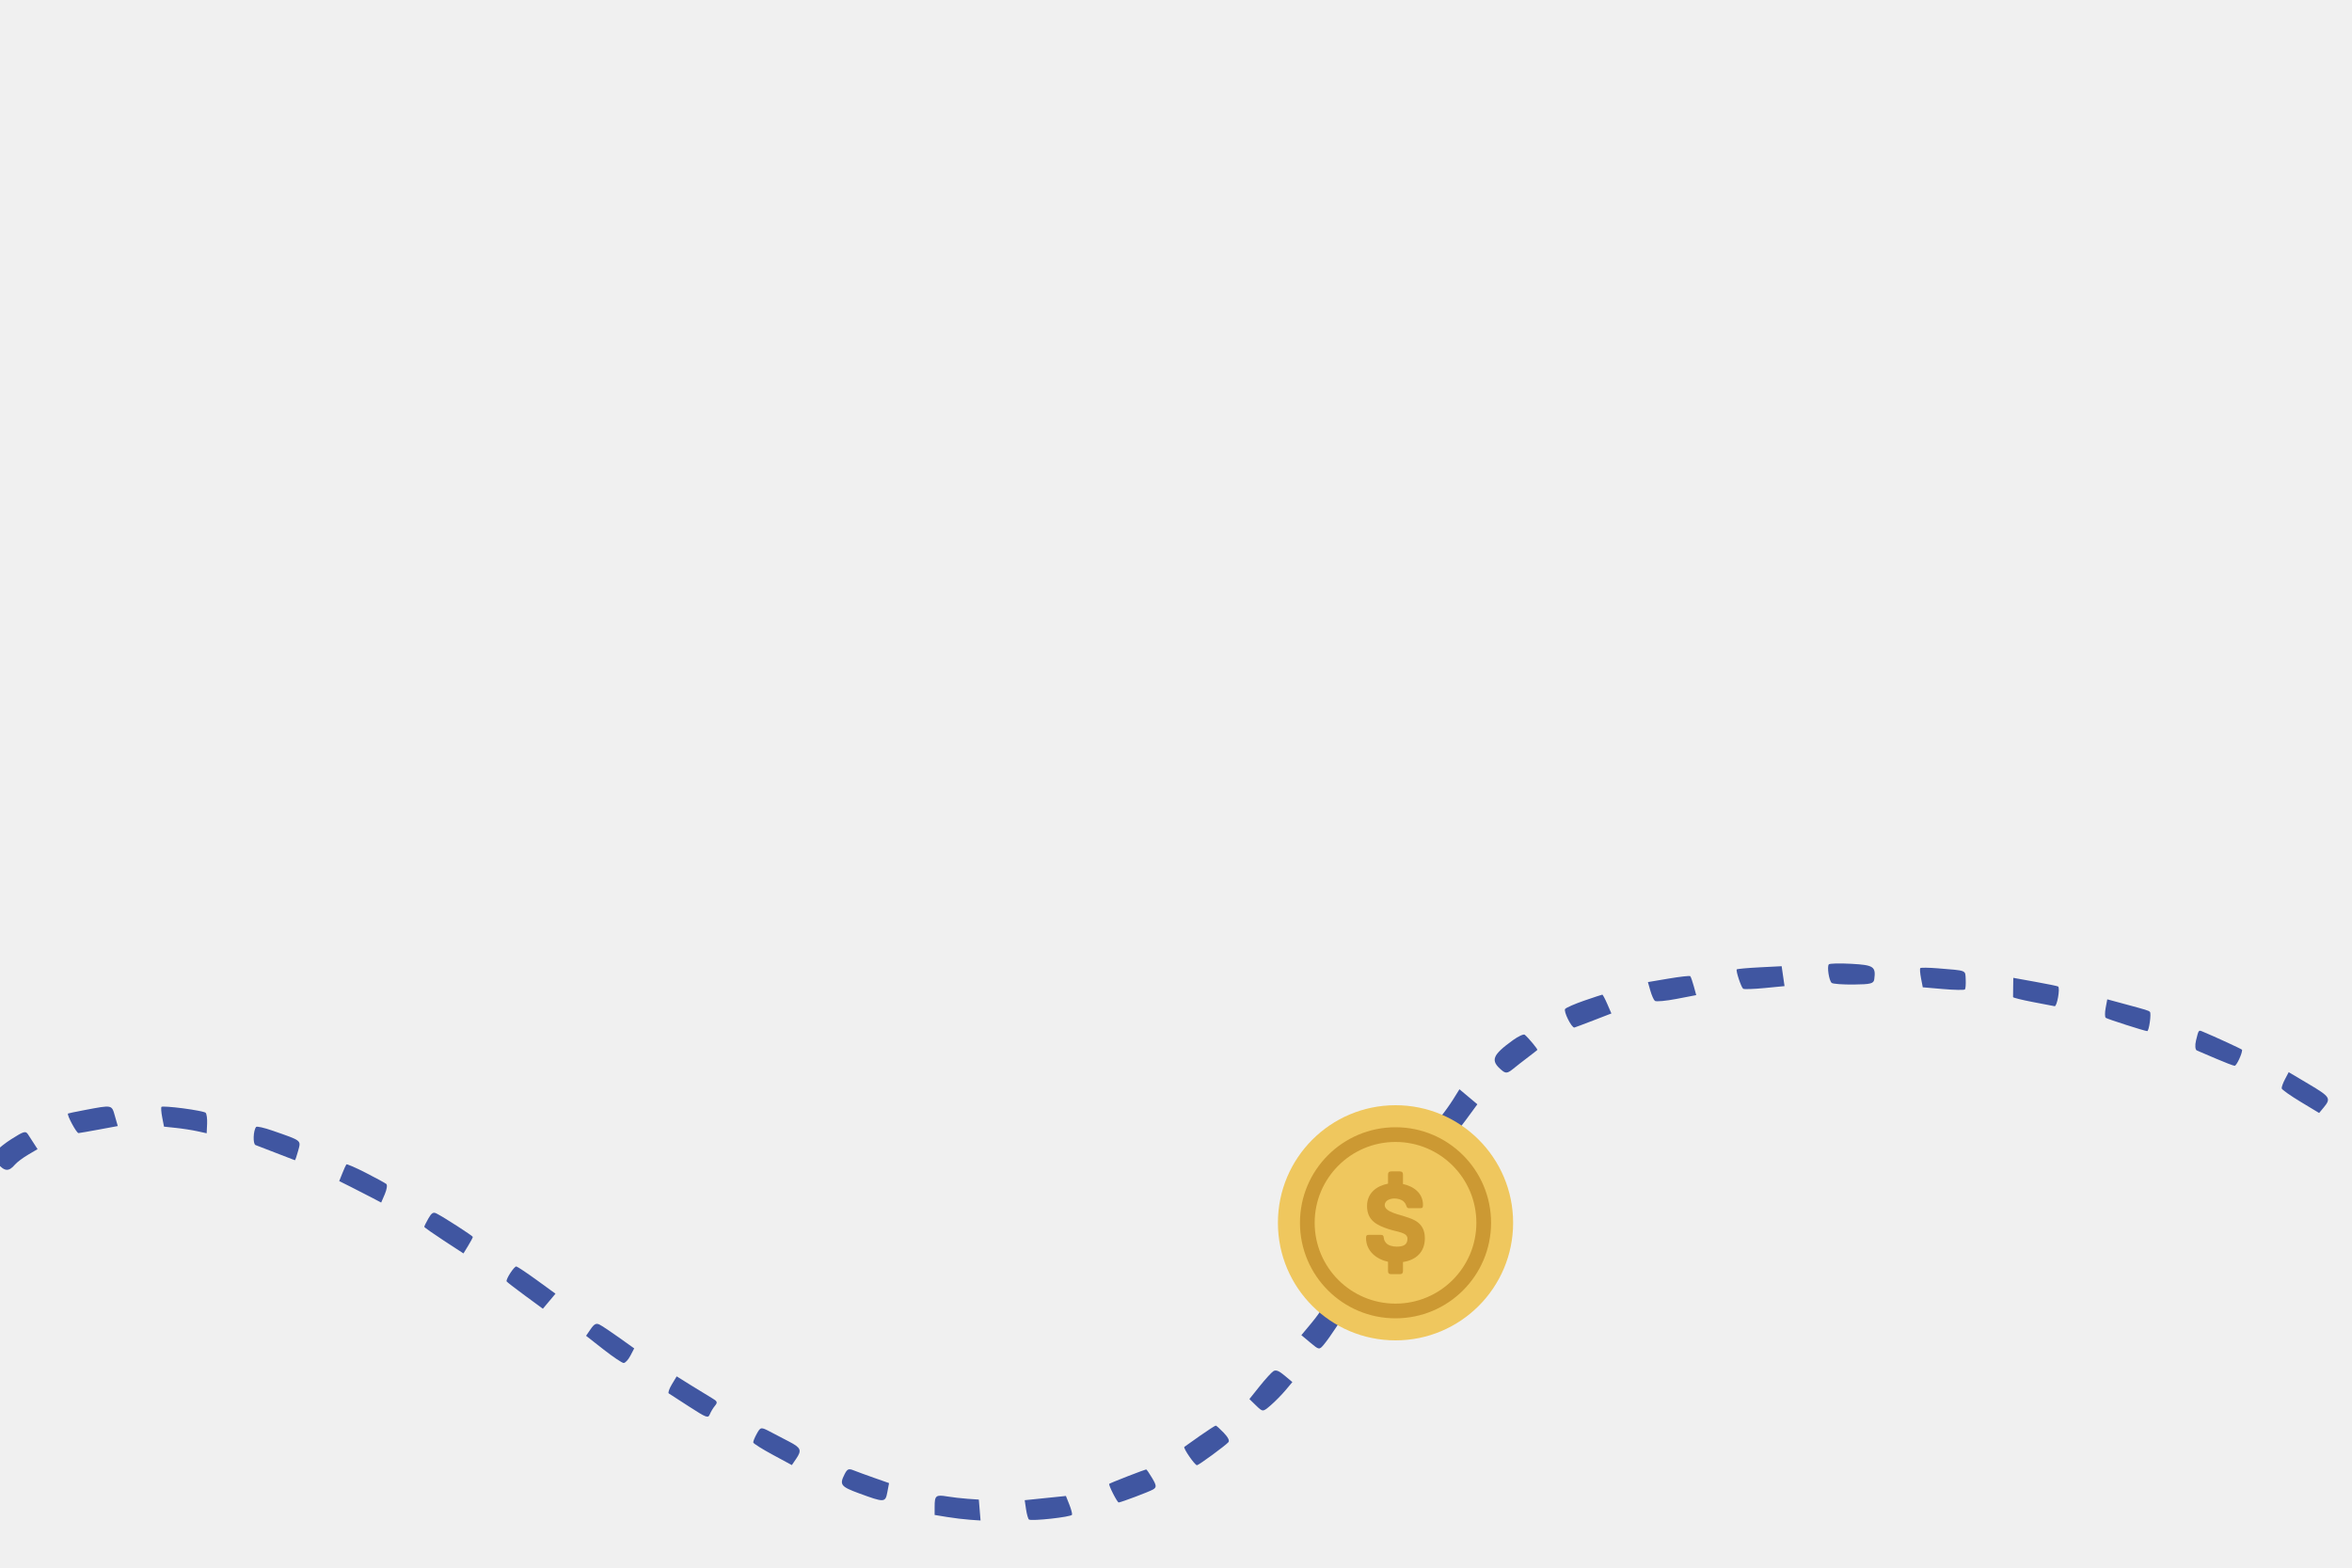
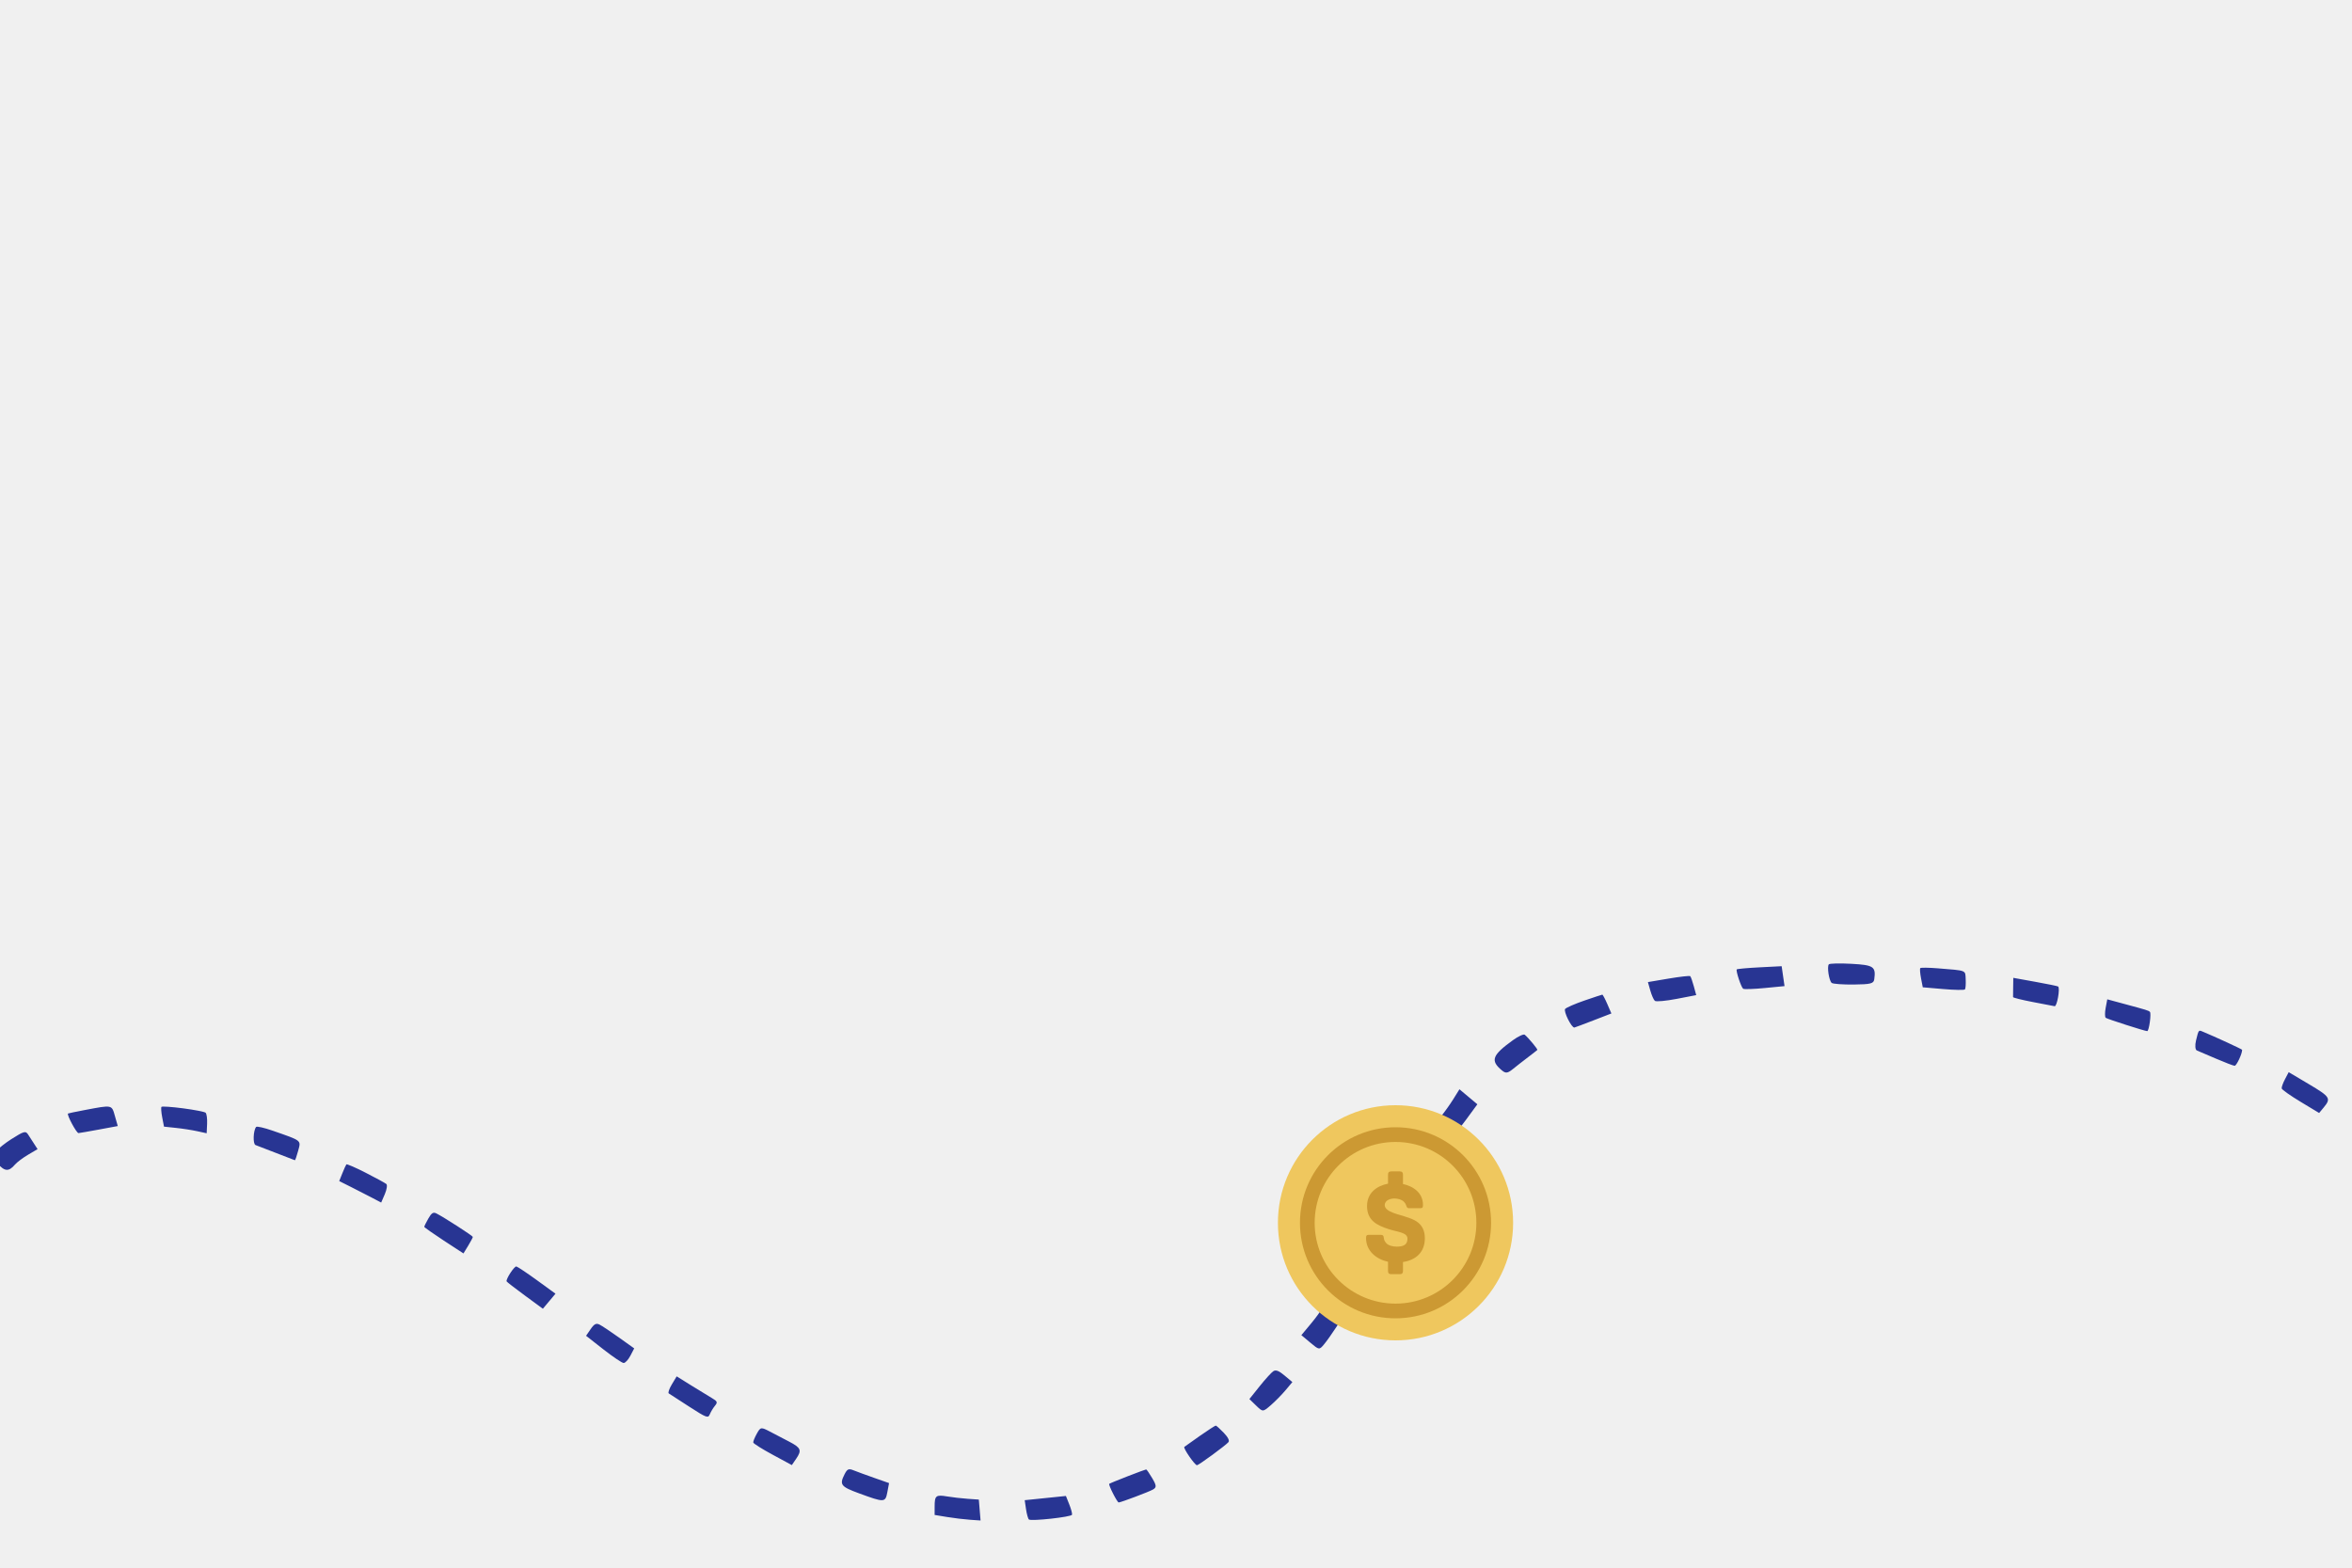
<svg xmlns="http://www.w3.org/2000/svg" width="300" height="200" viewBox="0 0 300 200" fill="none">
  <g clip-path="url(#clip0)">
-     <path fill-rule="evenodd" clip-rule="evenodd" d="M1.428 145.339C3.032 144.32 3.263 144.251 3.561 144.703C3.688 144.895 4.017 145.402 4.292 145.829L4.791 146.604L3.583 147.315C2.919 147.706 2.163 148.275 1.904 148.579C1.122 149.498 0.59 149.465 -0.298 148.442C-1.015 147.615 -1.034 147.468 -0.495 146.857C-0.168 146.486 0.697 145.803 1.428 145.339ZM-4.171 152.564C-4.003 152.604 -3.458 152.869 -2.961 153.152C-2.067 153.662 -2.063 153.689 -2.648 155.658C-2.974 156.753 -3.288 157.863 -3.347 158.125C-3.425 158.468 -3.793 158.492 -4.663 158.21C-5.327 157.994 -5.908 157.787 -5.954 157.748C-6.118 157.61 -5.247 154.021 -4.866 153.264C-4.652 152.84 -4.339 152.525 -4.171 152.564ZM-9.787 163.678C-9.595 163.839 -8.867 164.626 -8.168 165.427C-7.47 166.228 -6.822 166.883 -6.73 166.882C-6.637 166.882 -6.573 166.16 -6.587 165.279L-6.612 163.677L-5.444 163.796C-4.281 163.915 -3.515 164.291 -3.784 164.613C-3.862 164.706 -3.878 165.386 -3.82 166.124L-3.714 167.466L-1.976 166.11L-0.239 164.754L-0.265 166.645L-0.291 168.536L-2.558 170.475C-3.805 171.542 -4.949 172.416 -5.102 172.418C-5.363 172.421 -9.801 167.53 -10.02 166.998C-10.076 166.861 -10.125 165.992 -10.129 165.067C-10.133 163.977 -10.013 163.488 -9.787 163.678ZM10.821 141.613C14.363 140.945 14.242 140.92 14.661 142.39L15.021 143.658L12.678 144.093C11.388 144.332 10.191 144.54 10.017 144.556C9.765 144.578 8.512 142.253 8.673 142.061C8.696 142.034 9.663 141.832 10.821 141.613ZM23.348 141.396C24.789 141.586 26.082 141.836 26.221 141.954C26.36 142.071 26.448 142.709 26.417 143.372L26.361 144.579L25.155 144.315C24.492 144.17 23.267 143.98 22.433 143.893L20.918 143.733L20.69 142.55C20.565 141.899 20.522 141.296 20.595 141.21C20.668 141.123 21.906 141.207 23.348 141.396ZM34.754 144.241C38.558 145.566 38.401 145.441 38.027 146.822C37.844 147.495 37.658 148.034 37.614 148.019C37.54 147.995 33.502 146.437 32.592 146.082C32.237 145.943 32.297 144.216 32.672 143.769C32.762 143.661 33.7 143.873 34.754 144.241ZM46.651 149.618C47.948 150.281 49.13 150.926 49.277 151.049C49.425 151.173 49.337 151.757 49.083 152.346L48.62 153.418L47.381 152.767C46.7 152.409 45.495 151.792 44.705 151.397L43.267 150.678L43.666 149.684C43.886 149.136 44.117 148.626 44.18 148.55C44.243 148.474 45.355 148.954 46.651 149.618ZM55.663 154.805C56.592 155.27 60.296 157.658 60.308 157.799C60.315 157.875 60.049 158.381 59.717 158.923L59.115 159.908L56.621 158.279C55.249 157.383 54.123 156.59 54.117 156.517C54.112 156.443 54.342 155.97 54.63 155.466C55.044 154.741 55.259 154.603 55.663 154.805ZM65.864 161.572C66.031 161.61 67.223 162.407 68.512 163.343L70.855 165.045L70.05 166.004L69.244 166.964L66.937 165.271C65.668 164.34 64.621 163.527 64.611 163.465C64.555 163.109 65.609 161.515 65.864 161.572ZM76.469 168.985C76.771 169.135 77.891 169.88 78.956 170.64L80.894 172.023L80.407 172.956C80.14 173.47 79.753 173.888 79.547 173.885C79.342 173.883 78.18 173.101 76.964 172.148L74.754 170.415L75.337 169.564C75.788 168.904 76.044 168.774 76.469 168.985ZM88.166 176.747C89.187 177.384 90.38 178.113 90.818 178.369C91.503 178.769 91.556 178.903 91.197 179.337C90.968 179.613 90.673 180.1 90.542 180.419C90.318 180.96 90.143 180.896 87.907 179.454C86.589 178.605 85.416 177.846 85.299 177.766C85.182 177.687 85.362 177.165 85.699 176.606L86.311 175.59L88.166 176.747ZM98.185 182.627C98.823 182.96 99.935 183.541 100.657 183.917C102.171 184.707 102.297 185.016 101.546 186.113L101 186.911L98.559 185.591C97.217 184.866 96.101 184.164 96.078 184.032C96.056 183.9 96.26 183.393 96.531 182.906C97.01 182.05 97.063 182.041 98.185 182.627ZM108.894 187.586C109.314 187.755 110.5 188.189 111.529 188.55L113.4 189.207L113.186 190.342C112.929 191.704 112.825 191.709 109.564 190.511C107.245 189.66 107.055 189.412 107.716 188.101C108.071 187.397 108.24 187.323 108.894 187.586ZM120.812 190.911C121.488 191.024 122.672 191.161 123.445 191.214L124.85 191.311L124.961 192.645L125.071 193.979L123.726 193.886C122.986 193.835 121.668 193.676 120.797 193.533L119.213 193.272L119.214 192.209C119.214 190.796 119.37 190.669 120.812 190.911ZM133.33 191.119L135.958 190.85L136.388 191.929C136.625 192.522 136.782 193.116 136.738 193.247C136.642 193.533 131.529 194.094 131.24 193.851C131.13 193.759 130.964 193.167 130.871 192.536L130.703 191.389L133.33 191.119ZM143.845 188.332C145.075 187.855 146.132 187.465 146.195 187.465C146.258 187.464 146.606 187.968 146.969 188.584C147.526 189.531 147.539 189.755 147.055 190.033C146.557 190.32 143.014 191.656 142.692 191.679C142.504 191.692 141.35 189.418 141.486 189.303C141.553 189.246 142.615 188.809 143.845 188.332ZM187.297 139.923L188.439 140.881L186.986 142.863C186.187 143.953 185.474 144.85 185.402 144.857C185.33 144.864 184.762 144.533 184.14 144.121L183.009 143.372L183.796 142.429C184.229 141.911 184.937 140.919 185.369 140.226L186.155 138.965L187.297 139.923ZM192.985 132.696C193.668 132.203 194.342 131.894 194.483 132.009C194.945 132.388 196.164 133.858 196.09 133.947C196.049 133.995 195.521 134.408 194.916 134.866C194.31 135.323 193.441 136.002 192.985 136.373C192.297 136.933 192.052 136.962 191.554 136.545C190.068 135.298 190.321 134.618 192.985 132.696ZM181.262 148.706L182.432 149.559L181.131 151.716C180.416 152.903 179.773 153.874 179.703 153.875C179.632 153.875 179.1 153.53 178.519 153.108C177.345 152.254 177.322 152.366 179.329 149.096L180.092 147.853L181.262 148.706ZM153.077 183.161C154.098 182.446 154.997 181.866 155.076 181.872C155.155 181.879 155.608 182.287 156.084 182.78C156.63 183.347 156.853 183.79 156.69 183.984C156.341 184.399 152.896 186.926 152.675 186.929C152.401 186.932 150.884 184.731 151.063 184.588C151.15 184.518 152.056 183.876 153.077 183.161ZM175.671 157.823C176.315 158.23 176.857 158.645 176.874 158.745C176.915 158.985 175.218 161.88 174.59 162.641C174.137 163.19 174.023 163.171 173.105 162.401C171.99 161.466 171.995 161.392 173.318 159.287C173.773 158.563 174.225 157.77 174.322 157.526C174.458 157.187 174.774 157.256 175.671 157.823ZM202.095 127.647C203.285 127.237 204.311 126.898 204.375 126.894C204.44 126.889 204.727 127.427 205.013 128.089L205.534 129.293L203.238 130.181C201.974 130.669 200.885 131.078 200.816 131.089C200.455 131.147 199.388 128.992 199.639 128.714C199.8 128.537 200.905 128.057 202.095 127.647ZM169.183 166.326C169.355 166.325 169.917 166.677 170.43 167.107L171.364 167.891L170.419 169.347C169.9 170.147 169.203 171.127 168.87 171.523C168.275 172.232 168.251 172.229 167.128 171.287L165.99 170.332L167.202 168.88C167.869 168.082 168.517 167.181 168.642 166.878C168.767 166.575 169.01 166.327 169.183 166.326ZM162.422 174.929C162.743 174.727 163.119 174.874 163.851 175.488L164.844 176.321L163.969 177.364C163.487 177.938 162.64 178.8 162.085 179.278C161.081 180.146 161.075 180.146 160.219 179.319L159.362 178.488L160.674 176.846C161.396 175.943 162.182 175.08 162.422 174.929ZM212.821 124.847C214.266 124.603 215.513 124.462 215.59 124.534C215.668 124.607 215.871 125.18 216.043 125.81L216.355 126.953L213.854 127.435C212.479 127.7 211.231 127.813 211.08 127.685C210.929 127.558 210.668 126.967 210.499 126.372L210.193 125.291L212.821 124.847ZM224.441 123.409L227.252 123.265L227.435 124.535L227.619 125.804L225.086 126.05C223.693 126.186 222.458 126.227 222.342 126.141C222.082 125.95 221.384 123.835 221.526 123.672C221.583 123.607 222.895 123.488 224.441 123.409ZM236.144 122.959C238.992 123.115 239.285 123.314 239.064 124.935C238.989 125.482 238.605 125.58 236.446 125.603C235.054 125.618 233.789 125.525 233.635 125.396C233.293 125.109 233.018 123.327 233.27 123.027C233.37 122.909 234.663 122.878 236.144 122.959ZM247.176 123.536C250.939 123.842 250.666 123.733 250.727 124.958C250.756 125.556 250.713 126.127 250.63 126.226C250.547 126.325 249.303 126.305 247.866 126.181L245.252 125.956L245.03 124.808C244.908 124.177 244.865 123.593 244.933 123.512C245.002 123.43 246.011 123.441 247.176 123.536ZM259.602 125.255C261.144 125.532 262.456 125.802 262.518 125.854C262.791 126.082 262.372 128.427 262.069 128.368C261.884 128.333 260.617 128.089 259.253 127.828C257.888 127.566 256.77 127.286 256.767 127.206C256.765 127.126 256.771 126.541 256.781 125.905L256.798 124.75L259.602 125.255ZM270.791 128.033C273.928 128.881 273.999 128.902 274.221 129.088C274.429 129.263 274.109 131.559 273.878 131.547C273.527 131.528 268.767 130 268.587 129.848C268.47 129.75 268.467 129.18 268.58 128.58L268.785 127.491L270.791 128.033ZM280.929 131.599C282.587 132.289 285.984 133.856 285.985 133.931C285.994 134.438 285.265 135.986 285.026 135.969C284.855 135.957 283.789 135.548 282.657 135.061C281.525 134.573 280.426 134.103 280.214 134.017C280 133.929 279.952 133.359 280.106 132.734C280.438 131.378 280.429 131.391 280.929 131.599ZM294.451 138.282C297.246 139.943 297.359 140.121 296.367 141.317L295.808 141.991L293.447 140.567C292.148 139.783 291.063 139.015 291.033 138.86C291.004 138.705 291.193 138.174 291.453 137.681L291.926 136.783L294.451 138.282ZM304.519 145.197C306.6 146.679 306.963 146.764 306.683 145.707C306.595 145.377 306.489 144.444 306.446 143.634L306.368 142.162L307.842 143.399L309.315 144.635L309.825 148.013C310.105 149.872 310.274 151.464 310.201 151.551C310.127 151.639 308.582 151.648 306.767 151.572L303.467 151.434L301.876 150.099L300.286 148.765L302.34 148.738C303.469 148.723 304.459 148.633 304.539 148.538C304.619 148.443 303.888 147.753 302.915 147.005L301.147 145.646L301.814 144.696L302.481 143.746L304.519 145.197Z" fill="#4056A1" />
+     <path fill-rule="evenodd" clip-rule="evenodd" d="M1.428 145.339C3.032 144.32 3.263 144.251 3.561 144.703C3.688 144.895 4.017 145.402 4.292 145.829L4.791 146.604L3.583 147.315C2.919 147.706 2.163 148.275 1.904 148.579C1.122 149.498 0.59 149.465 -0.298 148.442C-1.015 147.615 -1.034 147.468 -0.495 146.857C-0.168 146.486 0.697 145.803 1.428 145.339ZM-4.171 152.564C-4.003 152.604 -3.458 152.869 -2.961 153.152C-2.067 153.662 -2.063 153.689 -2.648 155.658C-2.974 156.753 -3.288 157.863 -3.347 158.125C-3.425 158.468 -3.793 158.492 -4.663 158.21C-5.327 157.994 -5.908 157.787 -5.954 157.748C-6.118 157.61 -5.247 154.021 -4.866 153.264C-4.652 152.84 -4.339 152.525 -4.171 152.564ZM-9.787 163.678C-9.595 163.839 -8.867 164.626 -8.168 165.427C-7.47 166.228 -6.822 166.883 -6.73 166.882C-6.637 166.882 -6.573 166.16 -6.587 165.279L-6.612 163.677L-5.444 163.796C-4.281 163.915 -3.515 164.291 -3.784 164.613C-3.862 164.706 -3.878 165.386 -3.82 166.124L-3.714 167.466L-1.976 166.11L-0.239 164.754L-0.265 166.645L-0.291 168.536L-2.558 170.475C-3.805 171.542 -4.949 172.416 -5.102 172.418C-5.363 172.421 -9.801 167.53 -10.02 166.998C-10.076 166.861 -10.125 165.992 -10.129 165.067C-10.133 163.977 -10.013 163.488 -9.787 163.678ZM10.821 141.613C14.363 140.945 14.242 140.92 14.661 142.39L15.021 143.658L12.678 144.093C11.388 144.332 10.191 144.54 10.017 144.556C9.765 144.578 8.512 142.253 8.673 142.061C8.696 142.034 9.663 141.832 10.821 141.613ZM23.348 141.396C24.789 141.586 26.082 141.836 26.221 141.954C26.36 142.071 26.448 142.709 26.417 143.372L26.361 144.579L25.155 144.315C24.492 144.17 23.267 143.98 22.433 143.893L20.918 143.733L20.69 142.55C20.565 141.899 20.522 141.296 20.595 141.21C20.668 141.123 21.906 141.207 23.348 141.396ZM34.754 144.241C38.558 145.566 38.401 145.441 38.027 146.822C37.844 147.495 37.658 148.034 37.614 148.019C37.54 147.995 33.502 146.437 32.592 146.082C32.237 145.943 32.297 144.216 32.672 143.769C32.762 143.661 33.7 143.873 34.754 144.241ZM46.651 149.618C47.948 150.281 49.13 150.926 49.277 151.049C49.425 151.173 49.337 151.757 49.083 152.346L48.62 153.418L47.381 152.767C46.7 152.409 45.495 151.792 44.705 151.397L43.267 150.678L43.666 149.684C43.886 149.136 44.117 148.626 44.18 148.55C44.243 148.474 45.355 148.954 46.651 149.618ZM55.663 154.805C56.592 155.27 60.296 157.658 60.308 157.799C60.315 157.875 60.049 158.381 59.717 158.923L59.115 159.908L56.621 158.279C55.249 157.383 54.123 156.59 54.117 156.517C54.112 156.443 54.342 155.97 54.63 155.466C55.044 154.741 55.259 154.603 55.663 154.805ZM65.864 161.572C66.031 161.61 67.223 162.407 68.512 163.343L70.855 165.045L70.05 166.004L69.244 166.964L66.937 165.271C65.668 164.34 64.621 163.527 64.611 163.465C64.555 163.109 65.609 161.515 65.864 161.572ZM76.469 168.985C76.771 169.135 77.891 169.88 78.956 170.64L80.894 172.023L80.407 172.956C80.14 173.47 79.753 173.888 79.547 173.885C79.342 173.883 78.18 173.101 76.964 172.148L74.754 170.415L75.337 169.564C75.788 168.904 76.044 168.774 76.469 168.985ZM88.166 176.747C89.187 177.384 90.38 178.113 90.818 178.369C91.503 178.769 91.556 178.903 91.197 179.337C90.968 179.613 90.673 180.1 90.542 180.419C90.318 180.96 90.143 180.896 87.907 179.454C86.589 178.605 85.416 177.846 85.299 177.766C85.182 177.687 85.362 177.165 85.699 176.606L86.311 175.59L88.166 176.747ZM98.185 182.627C98.823 182.96 99.935 183.541 100.657 183.917C102.171 184.707 102.297 185.016 101.546 186.113L101 186.911L98.559 185.591C97.217 184.866 96.101 184.164 96.078 184.032C96.056 183.9 96.26 183.393 96.531 182.906C97.01 182.05 97.063 182.041 98.185 182.627ZM108.894 187.586C109.314 187.755 110.5 188.189 111.529 188.55L113.4 189.207L113.186 190.342C112.929 191.704 112.825 191.709 109.564 190.511C107.245 189.66 107.055 189.412 107.716 188.101C108.071 187.397 108.24 187.323 108.894 187.586ZM120.812 190.911C121.488 191.024 122.672 191.161 123.445 191.214L124.85 191.311L124.961 192.645L125.071 193.979L123.726 193.886C122.986 193.835 121.668 193.676 120.797 193.533L119.213 193.272L119.214 192.209C119.214 190.796 119.37 190.669 120.812 190.911ZM133.33 191.119L135.958 190.85L136.388 191.929C136.625 192.522 136.782 193.116 136.738 193.247C136.642 193.533 131.529 194.094 131.24 193.851C131.13 193.759 130.964 193.167 130.871 192.536L130.703 191.389L133.33 191.119ZM143.845 188.332C145.075 187.855 146.132 187.465 146.195 187.465C146.258 187.464 146.606 187.968 146.969 188.584C147.526 189.531 147.539 189.755 147.055 190.033C146.557 190.32 143.014 191.656 142.692 191.679C142.504 191.692 141.35 189.418 141.486 189.303C141.553 189.246 142.615 188.809 143.845 188.332ZM187.297 139.923L188.439 140.881L186.986 142.863C186.187 143.953 185.474 144.85 185.402 144.857C185.33 144.864 184.762 144.533 184.14 144.121L183.009 143.372L183.796 142.429C184.229 141.911 184.937 140.919 185.369 140.226L186.155 138.965L187.297 139.923ZM192.985 132.696C193.668 132.203 194.342 131.894 194.483 132.009C194.945 132.388 196.164 133.858 196.09 133.947C196.049 133.995 195.521 134.408 194.916 134.866C194.31 135.323 193.441 136.002 192.985 136.373C192.297 136.933 192.052 136.962 191.554 136.545C190.068 135.298 190.321 134.618 192.985 132.696ZM181.262 148.706L182.432 149.559L181.131 151.716C180.416 152.903 179.773 153.874 179.703 153.875C179.632 153.875 179.1 153.53 178.519 153.108C177.345 152.254 177.322 152.366 179.329 149.096L180.092 147.853L181.262 148.706ZM153.077 183.161C154.098 182.446 154.997 181.866 155.076 181.872C155.155 181.879 155.608 182.287 156.084 182.78C156.63 183.347 156.853 183.79 156.69 183.984C156.341 184.399 152.896 186.926 152.675 186.929C152.401 186.932 150.884 184.731 151.063 184.588C151.15 184.518 152.056 183.876 153.077 183.161ZM175.671 157.823C176.315 158.23 176.857 158.645 176.874 158.745C176.915 158.985 175.218 161.88 174.59 162.641C174.137 163.19 174.023 163.171 173.105 162.401C171.99 161.466 171.995 161.392 173.318 159.287C173.773 158.563 174.225 157.77 174.322 157.526C174.458 157.187 174.774 157.256 175.671 157.823ZM202.095 127.647C203.285 127.237 204.311 126.898 204.375 126.894C204.44 126.889 204.727 127.427 205.013 128.089L205.534 129.293L203.238 130.181C201.974 130.669 200.885 131.078 200.816 131.089C200.455 131.147 199.388 128.992 199.639 128.714C199.8 128.537 200.905 128.057 202.095 127.647ZM169.183 166.326C169.355 166.325 169.917 166.677 170.43 167.107L171.364 167.891L170.419 169.347C169.9 170.147 169.203 171.127 168.87 171.523C168.275 172.232 168.251 172.229 167.128 171.287L165.99 170.332L167.202 168.88C167.869 168.082 168.517 167.181 168.642 166.878C168.767 166.575 169.01 166.327 169.183 166.326ZM162.422 174.929C162.743 174.727 163.119 174.874 163.851 175.488L164.844 176.321L163.969 177.364C163.487 177.938 162.64 178.8 162.085 179.278C161.081 180.146 161.075 180.146 160.219 179.319L159.362 178.488L160.674 176.846C161.396 175.943 162.182 175.08 162.422 174.929ZM212.821 124.847C214.266 124.603 215.513 124.462 215.59 124.534C215.668 124.607 215.871 125.18 216.043 125.81L216.355 126.953L213.854 127.435C212.479 127.7 211.231 127.813 211.08 127.685C210.929 127.558 210.668 126.967 210.499 126.372L210.193 125.291L212.821 124.847ZM224.441 123.409L227.252 123.265L227.435 124.535L227.619 125.804L225.086 126.05C223.693 126.186 222.458 126.227 222.342 126.141C222.082 125.95 221.384 123.835 221.526 123.672C221.583 123.607 222.895 123.488 224.441 123.409ZM236.144 122.959C238.992 123.115 239.285 123.314 239.064 124.935C238.989 125.482 238.605 125.58 236.446 125.603C235.054 125.618 233.789 125.525 233.635 125.396C233.293 125.109 233.018 123.327 233.27 123.027C233.37 122.909 234.663 122.878 236.144 122.959ZM247.176 123.536C250.939 123.842 250.666 123.733 250.727 124.958C250.756 125.556 250.713 126.127 250.63 126.226C250.547 126.325 249.303 126.305 247.866 126.181L245.252 125.956L245.03 124.808C244.908 124.177 244.865 123.593 244.933 123.512C245.002 123.43 246.011 123.441 247.176 123.536ZM259.602 125.255C261.144 125.532 262.456 125.802 262.518 125.854C262.791 126.082 262.372 128.427 262.069 128.368C261.884 128.333 260.617 128.089 259.253 127.828C257.888 127.566 256.77 127.286 256.767 127.206C256.765 127.126 256.771 126.541 256.781 125.905L256.798 124.75L259.602 125.255ZM270.791 128.033C273.928 128.881 273.999 128.902 274.221 129.088C274.429 129.263 274.109 131.559 273.878 131.547C273.527 131.528 268.767 130 268.587 129.848C268.47 129.75 268.467 129.18 268.58 128.58L268.785 127.491L270.791 128.033ZM280.929 131.599C282.587 132.289 285.984 133.856 285.985 133.931C285.994 134.438 285.265 135.986 285.026 135.969C284.855 135.957 283.789 135.548 282.657 135.061C281.525 134.573 280.426 134.103 280.214 134.017C280 133.929 279.952 133.359 280.106 132.734C280.438 131.378 280.429 131.391 280.929 131.599ZM294.451 138.282C297.246 139.943 297.359 140.121 296.367 141.317L295.808 141.991L293.447 140.567C292.148 139.783 291.063 139.015 291.033 138.86C291.004 138.705 291.193 138.174 291.453 137.681L291.926 136.783L294.451 138.282ZM304.519 145.197C306.6 146.679 306.963 146.764 306.683 145.707C306.595 145.377 306.489 144.444 306.446 143.634L306.368 142.162L307.842 143.399L309.315 144.635L309.825 148.013C310.105 149.872 310.274 151.464 310.201 151.551C310.127 151.639 308.582 151.648 306.767 151.572L303.467 151.434L301.876 150.099L300.286 148.765L302.34 148.738C303.469 148.723 304.459 148.633 304.539 148.538C304.619 148.443 303.888 147.753 302.915 147.005L301.147 145.646L301.814 144.696L302.481 143.746L304.519 145.197Z" fill="#283593" />
    <path d="M178 141C186.285 141 193 147.716 193 156C193 164.284 186.285 171 178 171C169.715 171 163 164.284 163 156C163 147.716 169.715 141 178 141Z" fill="#EFC75E" />
    <path d="M178 143.812C171.269 143.812 165.812 149.269 165.812 156C165.812 162.731 171.269 168.187 178 168.187C184.731 168.187 190.187 162.731 190.187 156C190.187 149.269 184.731 143.812 178 143.812ZM178 166.312C172.305 166.312 167.687 161.695 167.687 156C167.687 150.305 172.305 145.687 178 145.687C183.695 145.687 188.312 150.305 188.312 156C188.312 161.695 183.696 166.312 178 166.312ZM179.247 155.217C178.686 154.982 176.626 154.657 176.626 153.756C176.626 153.091 177.396 152.899 177.859 152.899C178.279 152.899 178.784 153.032 179.05 153.297C179.219 153.459 179.288 153.577 179.344 153.741C179.414 153.933 179.456 154.139 179.722 154.139H181.096C181.418 154.139 181.503 154.08 181.503 153.726C181.503 152.205 180.311 151.348 178.952 151.053V149.872C178.952 149.606 178.867 149.443 178.545 149.443H177.451C177.128 149.443 177.044 149.605 177.044 149.872V151.008C175.586 151.288 174.367 152.204 174.367 153.858C174.367 155.733 175.671 156.323 177.086 156.795C178.278 157.194 179.525 157.209 179.525 158.035C179.525 158.862 178.91 159.04 178.152 159.04C177.633 159.04 177.059 158.905 176.778 158.552C176.596 158.331 176.526 158.139 176.512 157.946C176.484 157.577 176.331 157.533 176.007 157.533H174.648C174.325 157.533 174.241 157.608 174.241 157.946C174.241 159.629 175.587 160.649 177.044 160.974V162.126C177.044 162.391 177.128 162.554 177.451 162.554H178.545C178.867 162.554 178.952 162.391 178.952 162.126V161.005C180.606 160.752 181.741 159.749 181.741 157.977C181.743 155.97 180.257 155.542 179.247 155.217Z" fill="#CC9933" />
  </g>
  <defs>
    <clipPath id="clip0">
      <rect width="300" height="200" fill="white" />
    </clipPath>
  </defs>
</svg>
